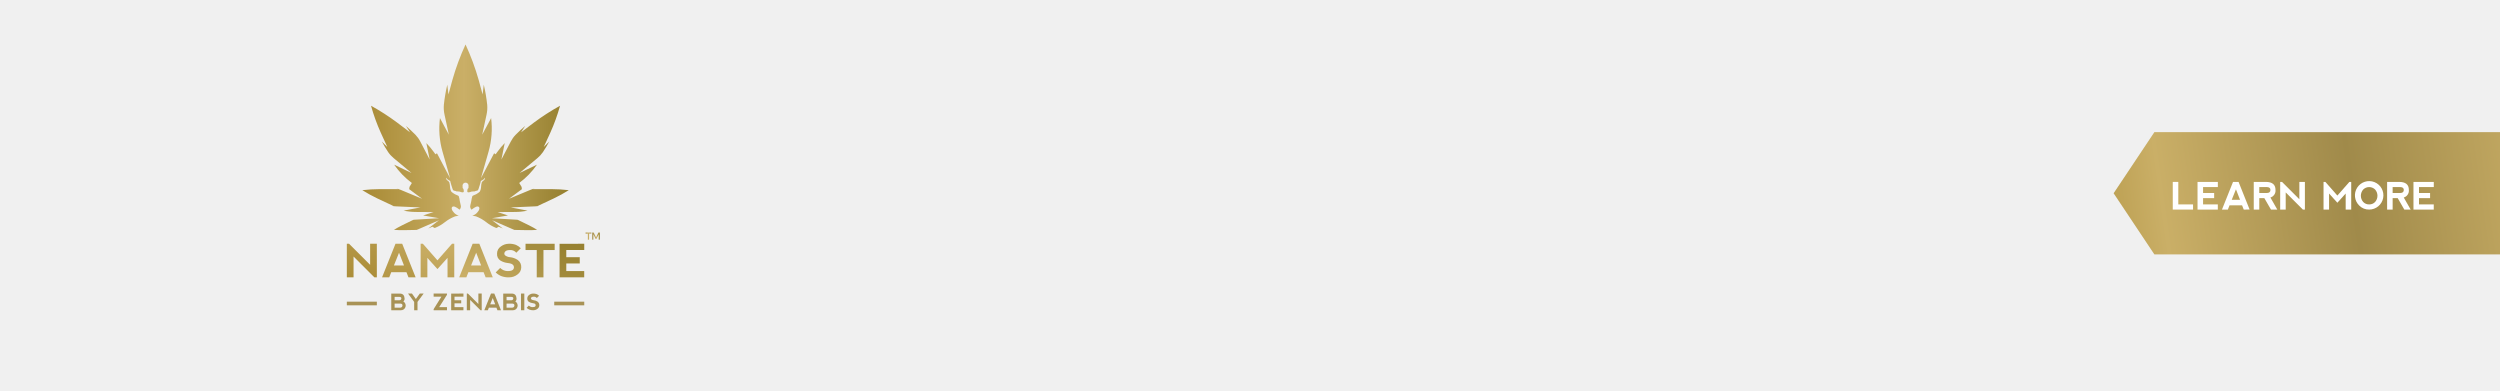
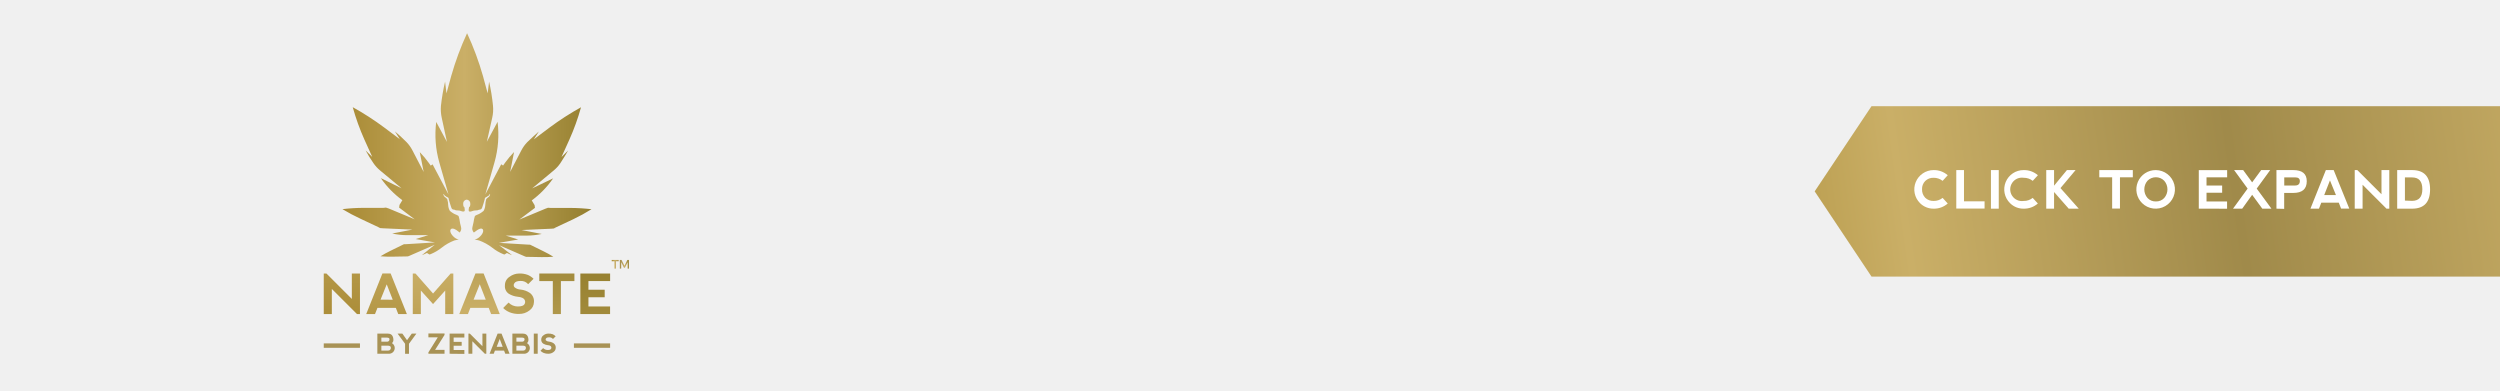
- <svg xmlns="http://www.w3.org/2000/svg" xmlns:xlink="http://www.w3.org/1999/xlink" id="Content" width="640" height="100" viewBox="0 0 640 100">
+ <svg xmlns="http://www.w3.org/2000/svg" xmlns:xlink="http://www.w3.org/1999/xlink" id="Content" viewBox="0 0 640 100">
  <defs>
    <style>.cls-1{fill:url(#New_Gradient_Swatch_1);}.cls-2{fill:url(#linear-gradient);}.cls-3{fill:url(#linear-gradient-2);}.cls-4{fill:url(#linear-gradient-3);}.cls-5{fill:url(#linear-gradient-4);}.cls-6{fill:url(#linear-gradient-5);}.cls-7{fill:url(#linear-gradient-6);}.cls-8{fill:url(#linear-gradient-7);}.cls-9{fill:url(#New_Gradient_Swatch_2);}.cls-10{fill:#a89255;}.cls-11{fill:url(#New_Gradient_Swatch_2-2);}.cls-12{fill:#fff;}</style>
-     <linearGradient id="New_Gradient_Swatch_1" x1="92.751" y1="35.155" x2="145.607" y2="35.155" gradientUnits="userSpaceOnUse">
+     <linearGradient id="New_Gradient_Swatch_1" x1="87.66" y1="37.16" x2="151.41" y2="37.16" gradientUnits="userSpaceOnUse">
      <stop offset="0" stop-color="#a88a34" />
-       <stop offset="0.493" stop-color="#caaf67" />
+       <stop offset="0.49" stop-color="#caaf67" />
      <stop offset="1" stop-color="#957f2e" />
    </linearGradient>
-     <linearGradient id="linear-gradient" x1="146.408" y1="149.277" x2="146.408" y2="60.624" gradientUnits="userSpaceOnUse">
+     <linearGradient id="linear-gradient" x1="152.38" y1="174.81" x2="152.38" y2="67.88" gradientUnits="userSpaceOnUse">
      <stop offset="0" stop-color="#a88a34" />
-       <stop offset="0.499" stop-color="#caaf67" />
+       <stop offset="0.5" stop-color="#caaf67" />
      <stop offset="1" stop-color="#957f2e" />
    </linearGradient>
-     <linearGradient id="linear-gradient-2" x1="121.851" y1="103.125" x2="121.851" y2="37.666" xlink:href="#linear-gradient" />
-     <linearGradient id="linear-gradient-3" x1="130.169" y1="125.576" x2="130.169" y2="39.432" xlink:href="#linear-gradient" />
-     <linearGradient id="linear-gradient-4" x1="138.266" y1="127.538" x2="138.266" y2="52.134" xlink:href="#linear-gradient" />
-     <linearGradient id="linear-gradient-5" x1="92.632" y1="74.676" x2="92.632" y2="1.82" xlink:href="#linear-gradient" />
-     <linearGradient id="linear-gradient-6" x1="111.988" y1="93.081" x2="111.988" y2="28.003" xlink:href="#linear-gradient" />
-     <linearGradient id="linear-gradient-7" x1="102.102" y1="83.362" x2="102.102" y2="17.903" xlink:href="#linear-gradient" />
-     <linearGradient id="New_Gradient_Swatch_2" x1="149.913" y1="60.444" x2="153.554" y2="60.444" gradientUnits="userSpaceOnUse">
+     <linearGradient id="linear-gradient-2" x1="122.76" y1="119.14" x2="122.76" y2="40.19" xlink:href="#linear-gradient" />
+     <linearGradient id="linear-gradient-3" x1="132.79" y1="146.22" x2="132.79" y2="42.32" xlink:href="#linear-gradient" />
+     <linearGradient id="linear-gradient-4" x1="142.56" y1="148.59" x2="142.56" y2="57.64" xlink:href="#linear-gradient" />
+     <linearGradient id="linear-gradient-5" x1="87.51" y1="84.83" x2="87.51" y2="-3.05" xlink:href="#linear-gradient" />
+     <linearGradient id="linear-gradient-6" x1="110.86" y1="107.03" x2="110.86" y2="28.53" xlink:href="#linear-gradient" />
+     <linearGradient id="linear-gradient-7" x1="98.93" y1="95.31" x2="98.93" y2="16.35" xlink:href="#linear-gradient" />
+     <linearGradient id="New_Gradient_Swatch_2" x1="156.6" y1="67.66" x2="161" y2="67.66" gradientUnits="userSpaceOnUse">
      <stop offset="0" stop-color="#a88a34" />
-       <stop offset="0.188" stop-color="#caaf67" />
-       <stop offset="0.461" stop-color="#a08a4a" />
-       <stop offset="0.763" stop-color="#caaf67" />
+       <stop offset="0.19" stop-color="#caaf67" />
+       <stop offset="0.46" stop-color="#a08a4a" />
+       <stop offset="0.76" stop-color="#caaf67" />
      <stop offset="1" stop-color="#957f2e" />
    </linearGradient>
-     <linearGradient id="New_Gradient_Swatch_2-2" x1="520.849" y1="60.313" x2="697.177" y2="35.393" xlink:href="#New_Gradient_Swatch_2" />
+     <linearGradient id="New_Gradient_Swatch_2-2" x1="428.74" y1="67.94" x2="740.55" y2="23.87" xlink:href="#New_Gradient_Swatch_2" />
  </defs>
-   <path class="cls-1" d="M115.966,52.87c.574-.169,1.616.805,1.684.805a1.243,1.243,0,0,0,.347-.802c0-.344-.245-1.013-.291-1.418a6.742,6.742,0,0,0-.245-1.173c-.09-.267-.712-.383-1.047-.589a5.459,5.459,0,0,1-.843-.584,2.668,2.668,0,0,1-.359-1.224,4.811,4.811,0,0,0-.201-1.245c-.116-.218-.416-.372-.618-.574a.87.87,0,0,1-.208-.535c.155-.048.204.351.383.385s.167.182.448.279c.281.097.291.23.327.492s.351,1.146.455,1.507c.104.361.213.633.57.645.356.012.308.196.727.162a2.346,2.346,0,0,1,1.006.194c.225.08.509.087.606-.07.097-.158-.068-.793-.068-.793-.145,0-.17-.196-.225-.378-.056-.182.034-.196.034-.196a.768.768,0,1,1,1.464,0s.09.014.034.196c-.056.182-.08.378-.226.378,0,0-.165.635-.068.793.097.157.38.15.606.07a2.346,2.346,0,0,1,1.006-.194c.419.034.371-.15.727-.162.356-.012.465-.284.569-.645.104-.361.419-1.245.456-1.507s.046-.395.327-.492c.281-.097.269-.245.448-.279s.228-.434.383-.385a.871.871,0,0,1-.208.535c-.202.202-.501.356-.618.574a4.81,4.81,0,0,0-.201,1.245,2.668,2.668,0,0,1-.359,1.224,5.462,5.462,0,0,1-.843.584c-.334.206-.957.322-1.047.589a6.715,6.715,0,0,0-.245,1.173c-.046.405-.291,1.074-.291,1.418a1.243,1.243,0,0,0,.347.802c.068,0,1.11-.974,1.684-.805.574.17.346.974-.25,1.57a2.553,2.553,0,0,1-1.235.77,6.689,6.689,0,0,1,.938.175,10.037,10.037,0,0,1,2.678,1.528,9.731,9.731,0,0,0,2.388,1.394,2.039,2.039,0,0,0,.231.051c.082-.069.511-.317.511-.317a9.608,9.608,0,0,0,1.079.462l-2.75-2.12,5.451,2.373c.09.039.18.075.269.106l3.295.059c.865.016,1.719-.022,2.512-.083-.639-.394-1.331-.788-2.073-1.151l-2.891-1.414c-.096-.012-.195-.021-.295-.027l-6.301-.379,4.094-.712-2.654-.864,4.543-.03a15.42,15.42,0,0,0,3.101-.341l-4.293-.818,6.292-.279a6.176,6.176,0,0,0,1.053-.134l-.478.058,4.153-1.948a37.107,37.107,0,0,0,3.846-2.114,40.581,40.581,0,0,0-4.498-.272l-4.72.011.526-.172a5.911,5.911,0,0,0-1.114.344l-5.506,2.295,3.332-2.483-.025.004-.076-.572-.606-.999a19.951,19.951,0,0,0,4.537-4.684l-4.452,2.131,4.536-3.778a7.471,7.471,0,0,0,1.44-1.562c.585-.884,1.128-1.79,1.623-2.707l-1.406,1.388,1.685-3.666a48.416,48.416,0,0,0,2.494-6.894,58.689,58.689,0,0,0-6.682,4.305L133.395,33.875l1.052-1.64c-.854.726-1.679,1.492-2.467,2.29a7.23,7.23,0,0,0-1.215,1.702l-2.41,4.616.856-4.213a19.919,19.919,0,0,0-1.909,2.284l-.42.586-.385-.264a1.102,1.102,0,0,0-.06.1l-3.31,6.278,1.952-6.823a21.659,21.659,0,0,0,.648-8.563l-2.28,4.237,1.104-5.097a8.298,8.298,0,0,0,.172-2.543,41.06,41.06,0,0,0-.876-5.145l-.3,2.502-.99-3.647a62.057,62.057,0,0,0-3.38-9.148,61.996,61.996,0,0,0-3.38,9.148l-.99,3.647-.301-2.502a41.099,41.099,0,0,0-.876,5.145,8.302,8.302,0,0,0,.172,2.544l1.103,5.098-2.278-4.238a21.656,21.656,0,0,0,.648,8.562L115.23,45.614l-3.311-6.278a1.054,1.054,0,0,0-.06-.1l-.385.264-.42-.586a19.921,19.921,0,0,0-1.909-2.284l.856,4.213-2.41-4.616a7.234,7.234,0,0,0-1.214-1.702c-.786-.796-1.61-1.562-2.463-2.287l1.055,1.641-3.306-2.505a58.66,58.66,0,0,0-6.682-4.305,48.409,48.409,0,0,0,2.494,6.894L99.159,37.63l-1.406-1.388c.495.917,1.039,1.823,1.624,2.707A7.464,7.464,0,0,0,100.817,40.51l4.536,3.778-4.452-2.131a19.947,19.947,0,0,0,4.537,4.684l-.606.999-.076.572-.026-.004,3.333,2.483-5.506-2.295a5.947,5.947,0,0,0-1.113-.344l.526.172-4.72-.011a40.584,40.584,0,0,0-4.498.272,37.109,37.109,0,0,0,3.846,2.114l4.153,1.948-.478-.058a6.149,6.149,0,0,0,1.053.135l6.292.279-4.293.818a15.421,15.421,0,0,0,3.101.341l4.555.03-2.663.864,4.092.711-6.301.379q-.15.009-.295.027l-2.891,1.414c-.741.363-1.433.756-2.073,1.151.793.061,1.647.099,2.512.083l3.295-.059c.09-.032.18-.068.27-.106l5.451-2.373-2.75,2.12a9.607,9.607,0,0,0,1.079-.462s.429.247.511.316a2.01,2.01,0,0,0,.231-.05,9.727,9.727,0,0,0,2.388-1.394,10.038,10.038,0,0,1,2.678-1.528,6.688,6.688,0,0,1,.938-.175,2.553,2.553,0,0,1-1.235-.77C115.619,53.844,115.391,53.039,115.966,52.87Z" />
-   <polygon class="cls-2" points="149.568 64.008 149.568 62.403 143.249 62.408 143.249 71.004 149.557 71.004 149.557 69.399 144.969 69.399 144.969 67.443 148.416 67.443 148.416 65.843 144.969 65.843 144.969 64.008 149.568 64.008" />
-   <path class="cls-3" d="M120.994,62.403l-3.441,8.601h1.835l.516-1.319h3.899l.516,1.319,1.829-.006-3.435-8.596Zm-.401,5.562L121.9,64.696l1.273,3.269Z" />
-   <path class="cls-4" d="M132.549,66.56a4.265,4.265,0,0,0-1.978-.717,2.267,2.267,0,0,1-1.319-.516.671.671,0,0,1,0-.832q.287-.487,1.319-.487a1.975,1.975,0,0,1,1.606.688l1.147-1.147a4.013,4.013,0,0,0-1.233-.86,4.8,4.8,0,0,0-1.858-.287,3.443,3.443,0,0,0-2.01.691,2.14,2.14,0,0,0-.978,1.832,1.903,1.903,0,0,0,.86,1.778,4.622,4.622,0,0,0,1.892.631q1.147.115,1.431.602a.909.909,0,0,1,0,.975q-.284.487-1.431.487a2.724,2.724,0,0,1-1.95-.803l-1.147,1.147a4.34,4.34,0,0,0,1.376.917,5.094,5.094,0,0,0,2.001.344,3.473,3.473,0,0,0,2.21-.745,2.205,2.205,0,0,0,.949-1.778A2.153,2.153,0,0,0,132.549,66.56Z" />
-   <polygon class="cls-5" points="134.538 64.008 137.405 64.008 137.405 71.004 139.126 71.004 139.126 64.008 141.993 64.008 141.993 62.403 134.538 62.403 134.538 64.008" />
-   <polygon class="cls-6" points="94.753 67.793 89.363 62.403 88.79 62.403 88.79 71.004 90.51 71.004 90.51 65.671 95.843 71.004 96.474 71.004 96.474 62.403 94.753 62.403 94.753 67.793" />
-   <polygon class="cls-7" points="111.985 66.646 108.258 62.403 107.684 62.403 107.684 71.004 109.405 71.004 109.405 66.015 111.985 68.882 114.565 66.015 114.571 71.004 116.292 71.004 116.292 62.403 115.718 62.403 111.985 66.646" />
-   <path class="cls-8" d="M101.245,62.403,97.804,71.004h1.835l.516-1.319h3.899l.516,1.319,1.829-.006-3.435-8.596Zm-.401,5.562,1.307-3.269,1.273,3.269Z" />
-   <path class="cls-9" d="M150.804,59.802v1.561h-.31V59.802h-.581v-.279H151.387v.279Zm2.464,1.561-.003-1.375-.581,1.183h-.202l-.581-1.183v1.375h-.292v-1.84h.368l.607,1.222.605-1.222h.365v1.84Z" />
-   <path class="cls-10" d="M103.264,77.172a1.214,1.214,0,0,1-.695,2.257l-2.405-.003V75.155h2.268q1.08.063,1.14,1.257A.894.894,0,0,1,103.264,77.172Zm-2.242-.305H102.218a.482.482,0,0,0,.53-.533q-.014-.313-.521-.331h-1.205Zm0,1.892h1.396a.558.558,0,0,0,.615-.618q-.014-.41-.607-.427h-1.405Z" />
-   <path class="cls-10" d="M104.46,75.152h1.003l.992,1.396,1.014-1.396h.98l-1.567,2.137v2.137h-.855v-2.137Z" />
-   <path class="cls-10" d="M114.428,79.426h-3.422l.003-.285,1.992-3.191h-1.992l-.003-.798h3.422v.313l-2,3.163h2Z" />
-   <path class="cls-10" d="M115.501,79.426V75.155l3.14-.003v.798h-2.285v.912h1.712v.795h-1.712v.972h2.28v.798Z" />
-   <path class="cls-10" d="M119.502,79.426V75.152h.285l2.678,2.678V75.152h.855V79.426h-.313l-2.65-2.65V79.426Z" />
-   <path class="cls-10" d="M123.981,79.426l1.71-4.274h.855l1.706,4.271-.909.003-.256-.655h-1.938l-.256.655Zm2.16-3.134-.65,1.624h1.282Z" />
-   <path class="cls-10" d="M131.925,77.172A1.214,1.214,0,0,1,131.23,79.429l-2.405-.003V75.155h2.268q1.079.063,1.14,1.257A.897.897,0,0,1,131.925,77.172Zm-2.243-.305h1.197a.482.482,0,0,0,.53-.533c-.009-.209-.183-.319-.521-.331h-1.206Zm0,1.892h1.396a.557.557,0,0,0,.615-.618q-.013-.41-.607-.427H129.682Z" />
-   <path class="cls-10" d="M133.373,75.149h.852V79.426h-.852Z" />
-   <path class="cls-10" d="M137.396,75.294a1.984,1.984,0,0,1,.612.427l-.57.57a.981.981,0,0,0-.798-.342q-.513,0-.655.242a.335.335,0,0,0,0,.413,1.127,1.127,0,0,0,.655.256,2.121,2.121,0,0,1,.983.356,1.071,1.071,0,0,1,.441.955,1.096,1.096,0,0,1-.471.883,1.726,1.726,0,0,1-1.098.37,2.533,2.533,0,0,1-.995-.171,2.166,2.166,0,0,1-.684-.456l.57-.57a1.355,1.355,0,0,0,.969.399q.57,0,.711-.242a.45.45,0,0,0,0-.484q-.14-.242-.711-.299a2.296,2.296,0,0,1-.94-.313.946.946,0,0,1-.427-.883,1.063,1.063,0,0,1,.486-.91,1.71,1.71,0,0,1,.999-.344A2.391,2.391,0,0,1,137.396,75.294Z" />
-   <rect class="cls-10" x="88.79" y="77.228" width="7.684" height="0.936" />
-   <rect class="cls-10" x="141.884" y="77.228" width="7.684" height="0.936" />
-   <polygon class="cls-11" points="643.496 33.83 551.52 33.83 541.088 49.477 551.52 65.128 643.496 65.128 643.496 33.83" />
-   <path class="cls-12" d="M557.644,46.569V52.329h3.777v1.322h-5.194v-7.082Z" />
-   <path class="cls-12" d="M562.567,53.651V46.574l5.203-.005v1.322h-3.786v1.512h2.838v1.316h-2.838V52.329h3.777v1.322Z" />
-   <path class="cls-12" d="M568.824,53.651l2.833-7.082h1.416l2.828,7.077-1.506.005-.425-1.086h-3.211l-.425,1.086Zm3.579-5.193-1.077,2.69h2.125Z" />
-   <path class="cls-12" d="M581.224,50.564l1.766,3.087h-1.624l-1.695-2.927H578.376v2.927H576.96v-7.082h3.088q2.479,0,2.479,2.04A1.832,1.832,0,0,1,581.224,50.564ZM578.376,49.403h1.983q.854-.015.878-.779-.023-.699-.864-.728H578.376Z" />
-   <path class="cls-12" d="M583.726,53.651v-7.082h.472l4.438,4.438v-4.438h1.417v7.082h-.52l-4.392-4.39v4.39Z" />
-   <path class="cls-12" d="M594.825,53.651v-7.082h.472l3.069,3.494,3.073-3.494h.473v7.082h-1.417l-.004-4.107-2.125,2.36-2.125-2.36v4.107Z" />
-   <path class="cls-12" d="M603.98,52.634a3.646,3.646,0,1,1,2.525,1.018A3.432,3.432,0,0,1,603.98,52.634Zm2.53-.305a1.987,1.987,0,0,0,1.53-.638,2.415,2.415,0,0,0,0-3.163,2.165,2.165,0,0,0-3.069,0,2.415,2.415,0,0,0,0,3.163A1.997,1.997,0,0,0,606.511,52.329Z" />
-   <path class="cls-12" d="M615.364,50.564l1.766,3.087h-1.624l-1.695-2.927H612.517v2.927h-1.416v-7.082h3.088q2.479,0,2.479,2.04A1.832,1.832,0,0,1,615.364,50.564Zm-2.848-1.161H614.5q.854-.015.878-.779-.023-.699-.864-.728H612.517Z" />
-   <path class="cls-12" d="M617.847,53.651V46.574l5.203-.005v1.322h-3.786v1.512h2.838v1.316h-2.838V52.329H623.041v1.322Z" />
+   <path class="cls-1" d="M115.66,58.53c.69-.21,2,1,2,1a1.53,1.53,0,0,0,.42-1c0-.42-.3-1.22-.35-1.71a8.31,8.31,0,0,0-.3-1.42c-.11-.32-.86-.46-1.26-.71a6.49,6.49,0,0,1-1-.7,3.26,3.26,0,0,1-.43-1.48,5.91,5.91,0,0,0-.24-1.5c-.14-.26-.51-.45-.75-.69a1.09,1.09,0,0,1-.25-.65c.19-.06.24.43.46.47s.2.22.54.33.35.28.4.6.42,1.38.55,1.81.25.77.68.78.37.24.88.2a2.8,2.8,0,0,1,1.21.23c.27.1.62.11.73-.08s-.08-1-.08-1c-.17,0-.2-.24-.27-.45s0-.24,0-.24a1,1,0,0,1,.88-1.21,1,1,0,0,1,.89,1.21s.1,0,0,.24-.1.45-.28.45c0,0-.19.77-.08,1s.46.18.73.08a2.84,2.84,0,0,1,1.22-.23c.5,0,.44-.18.87-.2s.56-.34.69-.78.51-1.5.55-1.81.06-.48.39-.6.33-.29.55-.33.27-.53.46-.47a1.09,1.09,0,0,1-.25.65c-.25.24-.61.43-.75.69a5.91,5.91,0,0,0-.24,1.5,3.26,3.26,0,0,1-.43,1.48,7.61,7.61,0,0,1-1,.7c-.41.25-1.16.39-1.26.71a8.31,8.31,0,0,0-.3,1.42c-.06.49-.35,1.29-.35,1.71a1.53,1.53,0,0,0,.42,1c.08,0,1.34-1.18,2-1s.42,1.17-.3,1.89a3.12,3.12,0,0,1-1.49.93,7.16,7.16,0,0,1,1.13.21A12.35,12.35,0,0,1,126,63.4a11.39,11.39,0,0,0,2.88,1.68l.28.07c.1-.09.62-.39.62-.39a10.83,10.83,0,0,0,1.3.56l-3.32-2.56,6.58,2.87a3,3,0,0,0,.32.12l4,.07a29.68,29.68,0,0,0,3-.1,27.78,27.78,0,0,0-2.5-1.38l-3.48-1.71-.36,0-7.6-.46,4.94-.86-3.2-1,5.48,0a18.24,18.24,0,0,0,3.74-.42l-5.18-1,7.59-.34a7.11,7.11,0,0,0,1.27-.16l-.58.07,5-2.35a46.27,46.27,0,0,0,4.64-2.55,48.15,48.15,0,0,0-5.43-.33h-5.69l.64-.21a7.26,7.26,0,0,0-1.35.42l-6.64,2.77,4-3h0l-.09-.69-.73-1.21a24,24,0,0,0,5.47-5.65l-5.37,2.57,5.47-4.55a8.9,8.9,0,0,0,1.74-1.89c.7-1.06,1.36-2.16,2-3.26l-1.7,1.67,2-4.42a58.05,58.05,0,0,0,3-8.32,71.5,71.5,0,0,0-8.06,5.2l-4,3,1.27-2c-1,.87-2,1.8-3,2.76a8.87,8.87,0,0,0-1.47,2.05L130.6,44l1-5.08a23.51,23.51,0,0,0-2.31,2.75l-.5.71-.47-.32a.63.63,0,0,0-.07.12l-4,7.57,2.35-8.23a26.19,26.19,0,0,0,.78-10.33l-2.75,5.11L126,30.18a9.62,9.62,0,0,0,.21-3.07,49.38,49.38,0,0,0-1-6.21l-.37,3-1.19-4.4a74.1,74.1,0,0,0-4.08-11,75.25,75.25,0,0,0-4.07,11l-1.2,4.4-.36-3a51.28,51.28,0,0,0-1.06,6.21,10.24,10.24,0,0,0,.21,3.07l1.33,6.15-2.75-5.12a26.19,26.19,0,0,0,.78,10.33l2.36,8.23-4-7.57a.62.62,0,0,0-.08-.12l-.46.32-.51-.71a23.43,23.43,0,0,0-2.3-2.75l1,5.08-2.9-5.57a8.87,8.87,0,0,0-1.47-2.05c-1-1-1.94-1.89-3-2.76l1.27,2-4-3a70.61,70.61,0,0,0-8.06-5.2,59.29,59.29,0,0,0,3,8.32l2,4.42-1.7-1.67c.6,1.1,1.25,2.2,2,3.26a9.11,9.11,0,0,0,1.73,1.89l5.48,4.55L97.49,45.6A23.85,23.85,0,0,0,103,51.25l-.73,1.21-.09.69h0l4,3-6.65-2.77A7.38,7.38,0,0,0,98.14,53l.63.21H93.08a48,48,0,0,0-5.42.33A47.19,47.19,0,0,0,92.29,56l5,2.35-.57-.07a7.11,7.11,0,0,0,1.27.16l7.59.34-5.18,1a18.24,18.24,0,0,0,3.74.42l5.49,0-3.21,1,4.94.86-7.6.46-.36,0-3.49,1.71c-.89.43-1.73.91-2.5,1.38a29.87,29.87,0,0,0,3,.1l4-.07.32-.12,6.58-2.87L108,65.32a10.83,10.83,0,0,0,1.3-.56s.52.3.62.39l.28-.07a11.57,11.57,0,0,0,2.88-1.68,12.2,12.2,0,0,1,3.23-1.84,7,7,0,0,1,1.13-.21,3.07,3.07,0,0,1-1.49-.93C115.24,59.7,115,58.73,115.66,58.53Z" />
+   <polygon class="cls-2" points="156.19 71.96 156.19 70.02 148.57 70.03 148.57 80.4 156.18 80.4 156.18 78.46 150.64 78.46 150.64 76.1 154.8 76.1 154.8 74.17 150.64 74.17 150.64 71.96 156.19 71.96" />
+   <path class="cls-3" d="M121.72,70,117.57,80.4h2.22l.62-1.59h4.7l.62,1.59h2.21L123.8,70Zm-.48,6.71,1.58-3.94,1.53,3.94Z" />
+   <path class="cls-4" d="M135.66,75a5.16,5.16,0,0,0-2.39-.87,2.65,2.65,0,0,1-1.59-.62.81.81,0,0,1,0-1c.23-.39.76-.59,1.59-.59a2.4,2.4,0,0,1,1.94.83l1.38-1.38a4.81,4.81,0,0,0-1.48-1,5.8,5.8,0,0,0-2.24-.35,4.16,4.16,0,0,0-2.43.84,2.56,2.56,0,0,0-1.18,2.21,2.29,2.29,0,0,0,1,2.14,5.45,5.45,0,0,0,2.28.76c.92.09,1.5.34,1.73.73a1.08,1.08,0,0,1,0,1.17c-.23.4-.81.59-1.73.59a3.26,3.26,0,0,1-2.35-1l-1.38,1.39a5.07,5.07,0,0,0,1.66,1.1,6.05,6.05,0,0,0,2.41.42,4.2,4.2,0,0,0,2.67-.9,2.66,2.66,0,0,0,1.14-2.14A2.61,2.61,0,0,0,135.66,75Z" />
+   <polygon class="cls-5" points="138.06 71.96 141.52 71.96 141.52 80.4 143.59 80.4 143.59 71.96 147.05 71.96 147.05 70.02 138.06 70.02 138.06 71.96" />
+   <polygon class="cls-6" points="90.07 76.53 83.57 70.02 82.88 70.02 82.88 80.4 84.95 80.4 84.95 73.97 91.39 80.4 92.15 80.4 92.15 70.02 90.07 70.02 90.07 76.53" />
+   <polygon class="cls-7" points="110.86 75.14 106.36 70.02 105.67 70.02 105.67 80.4 107.74 80.4 107.74 74.38 110.86 77.84 113.97 74.38 113.97 80.4 116.05 80.4 116.05 70.02 115.36 70.02 110.86 75.14" />
+   <path class="cls-8" d="M97.9,70,93.75,80.4H96l.63-1.59h4.7l.62,1.59h2.21L100,70Zm-.48,6.71L99,72.79l1.54,3.94Z" />
+   <path class="cls-9" d="M157.68,66.89v1.88h-.37V66.89h-.71v-.34h1.78v.34Zm3,1.88V67.11l-.7,1.43h-.25l-.7-1.43v1.66h-.35V66.55h.44l.74,1.48.73-1.48H161v2.22Z" />
+   <path class="cls-10" d="M100.34,87.84a1.44,1.44,0,0,1,.71,1.18,1.46,1.46,0,0,1-1.55,1.54H96.6V85.41h2.73c.87,0,1.33.55,1.38,1.51A1.09,1.09,0,0,1,100.34,87.84Zm-2.71-.37h1.44a.58.58,0,0,0,.64-.64c0-.25-.22-.39-.63-.4H97.63Zm0,2.28h1.69a.67.67,0,0,0,.74-.74c0-.33-.26-.5-.73-.52h-1.7Z" />
+   <path class="cls-10" d="M101.78,85.4H103l1.2,1.69,1.22-1.69h1.18L104.7,88v2.58h-1V88Z" />
+   <path class="cls-10" d="M113.8,90.56h-4.13v-.35l2.4-3.85h-2.4v-1h4.13v.38l-2.41,3.82h2.41Z" />
+   <path class="cls-10" d="M115.1,90.56V85.41h3.78v1h-2.75v1.1h2.06v1h-2.06V89.6h2.75v1Z" />
+   <path class="cls-10" d="M119.92,90.56V85.4h.35l3.23,3.23V85.4h1v5.16h-.38l-3.2-3.2v3.2Z" />
+   <path class="cls-10" d="M125.33,90.56l2.06-5.16h1l2.06,5.15h-1.1l-.31-.79h-2.34l-.3.79Zm2.6-3.78-.78,2h1.54Z" />
+   <path class="cls-10" d="M134.91,87.84a1.46,1.46,0,0,1-.84,2.72h-2.9V85.41h2.73c.87,0,1.33.55,1.38,1.51A1.09,1.09,0,0,1,134.91,87.84Zm-2.71-.37h1.45a.59.59,0,0,0,.64-.64c0-.25-.23-.39-.63-.4H132.2Zm0,2.28h1.69a.67.67,0,0,0,.74-.74c0-.33-.26-.5-.73-.52h-1.7Z" />
+   <path class="cls-10" d="M136.65,85.4h1v5.16h-1Z" />
+   <path class="cls-10" d="M141.51,85.57a2.56,2.56,0,0,1,.74.52l-.69.69a1.17,1.17,0,0,0-1-.42c-.42,0-.68.1-.79.3a.39.39,0,0,0,0,.5,1.32,1.32,0,0,0,.79.3,2.59,2.59,0,0,1,1.18.43,1.3,1.3,0,0,1,.53,1.16,1.33,1.33,0,0,1-.56,1.06,2.1,2.1,0,0,1-1.33.45,3,3,0,0,1-1.2-.21,2.62,2.62,0,0,1-.82-.55l.68-.69a1.64,1.64,0,0,0,1.17.49c.46,0,.75-.1.86-.3a.55.55,0,0,0,0-.58c-.11-.2-.4-.32-.86-.36a2.76,2.76,0,0,1-1.13-.38,1.14,1.14,0,0,1-.52-1.07,1.27,1.27,0,0,1,.59-1.09,2,2,0,0,1,1.2-.42A3,3,0,0,1,141.51,85.57Z" />
+   <rect class="cls-10" x="82.88" y="87.91" width="9.27" height="1.13" />
+   <rect class="cls-10" x="146.92" y="87.91" width="9.27" height="1.13" />
+   <polygon class="cls-11" points="646.48 27.18 479.11 27.18 464.56 48.99 479.11 70.81 646.48 70.81 646.48 27.18" />
+   <path class="cls-12" d="M491.52,52A4.95,4.95,0,0,1,495,43.54a5.33,5.33,0,0,1,3.62,1.32l-1.31,1.44a3.65,3.65,0,0,0-2.31-.79,2.92,2.92,0,0,0-2.15.83,2.88,2.88,0,0,0-.81,2.11,3,3,0,0,0,.82,2.18,2.93,2.93,0,0,0,2.15.81,3.56,3.56,0,0,0,2.3-.78l1.31,1.44A5.3,5.3,0,0,1,495,53.42,4.85,4.85,0,0,1,491.52,52Z" />
+   <path class="cls-12" d="M502.78,43.54v8h5.27v1.85h-7.24V43.54Z" />
+   <path class="cls-12" d="M509.68,43.54h2v9.88h-2Z" />
+   <path class="cls-12" d="M514.56,52a4.94,4.94,0,0,1,3.51-8.46,5.34,5.34,0,0,1,3.63,1.32l-1.32,1.44a3.61,3.61,0,0,0-2.31-.79,3,3,0,1,0,0,5.93,3.54,3.54,0,0,0,2.3-.78l1.32,1.44a5.34,5.34,0,0,1-3.63,1.32A4.81,4.81,0,0,1,514.56,52Z" />
+   <path class="cls-12" d="M523.84,43.54h2v4l3.29-4h2.22l-3.87,4.61,4.68,5.27h-2.57l-3.75-4.27v4.27h-2Z" />
+   <path class="cls-12" d="M546,43.54v1.85h-3.29v8h-2v-8h-3.29V43.54Z" />
+   <path class="cls-12" d="M548.38,52a4.94,4.94,0,0,1,3.52-8.46A4.94,4.94,0,1,1,548.38,52Zm3.53-.43a2.78,2.78,0,0,0,2.13-.88,3.36,3.36,0,0,0,0-4.42,3,3,0,0,0-4.28,0,3.39,3.39,0,0,0,0,4.42A2.8,2.8,0,0,0,551.91,51.57Z" />
+   <path class="cls-12" d="M562.89,53.42V43.55h7.26v1.85h-5.28v2.1h4v1.84h-4v2.24h5.26v1.85Z" />
+   <path class="cls-12" d="M575.39,48.28l-3.46-4.74h2.32l2.3,3.14,2.31-3.14h2.31l-3.45,4.74,3.77,5.14h-2.34l-2.6-3.55L574,53.42h-2.35Z" />
+   <path class="cls-12" d="M582.77,53.42V43.54h4.31q3.45,0,3.45,2.85c0,2-1.15,3-3.45,3h-2.33v4.08Zm2-5.93h2.76c.8,0,1.2-.37,1.23-1.08s-.43-1-1.21-1h-2.78Z" />
+   <path class="cls-12" d="M591.47,53.42l3.95-9.88h2l4,9.87h-2.1l-.59-1.52h-4.48l-.59,1.52Zm5-7.24L595,49.93h3Z" />
+   <path class="cls-12" d="M602.81,53.42V43.54h.66l6.19,6.19V43.54h2v9.88h-.72l-6.12-6.12v6.12Z" />
+   <path class="cls-12" d="M613.68,53.42V43.54h3.81c3.07,0,4.61,1.64,4.61,4.94s-1.54,4.94-4.61,4.94Zm3.81-2c1.75,0,2.63-1,2.63-3s-.88-3-2.63-3h-1.83v5.93Z" />
</svg>
